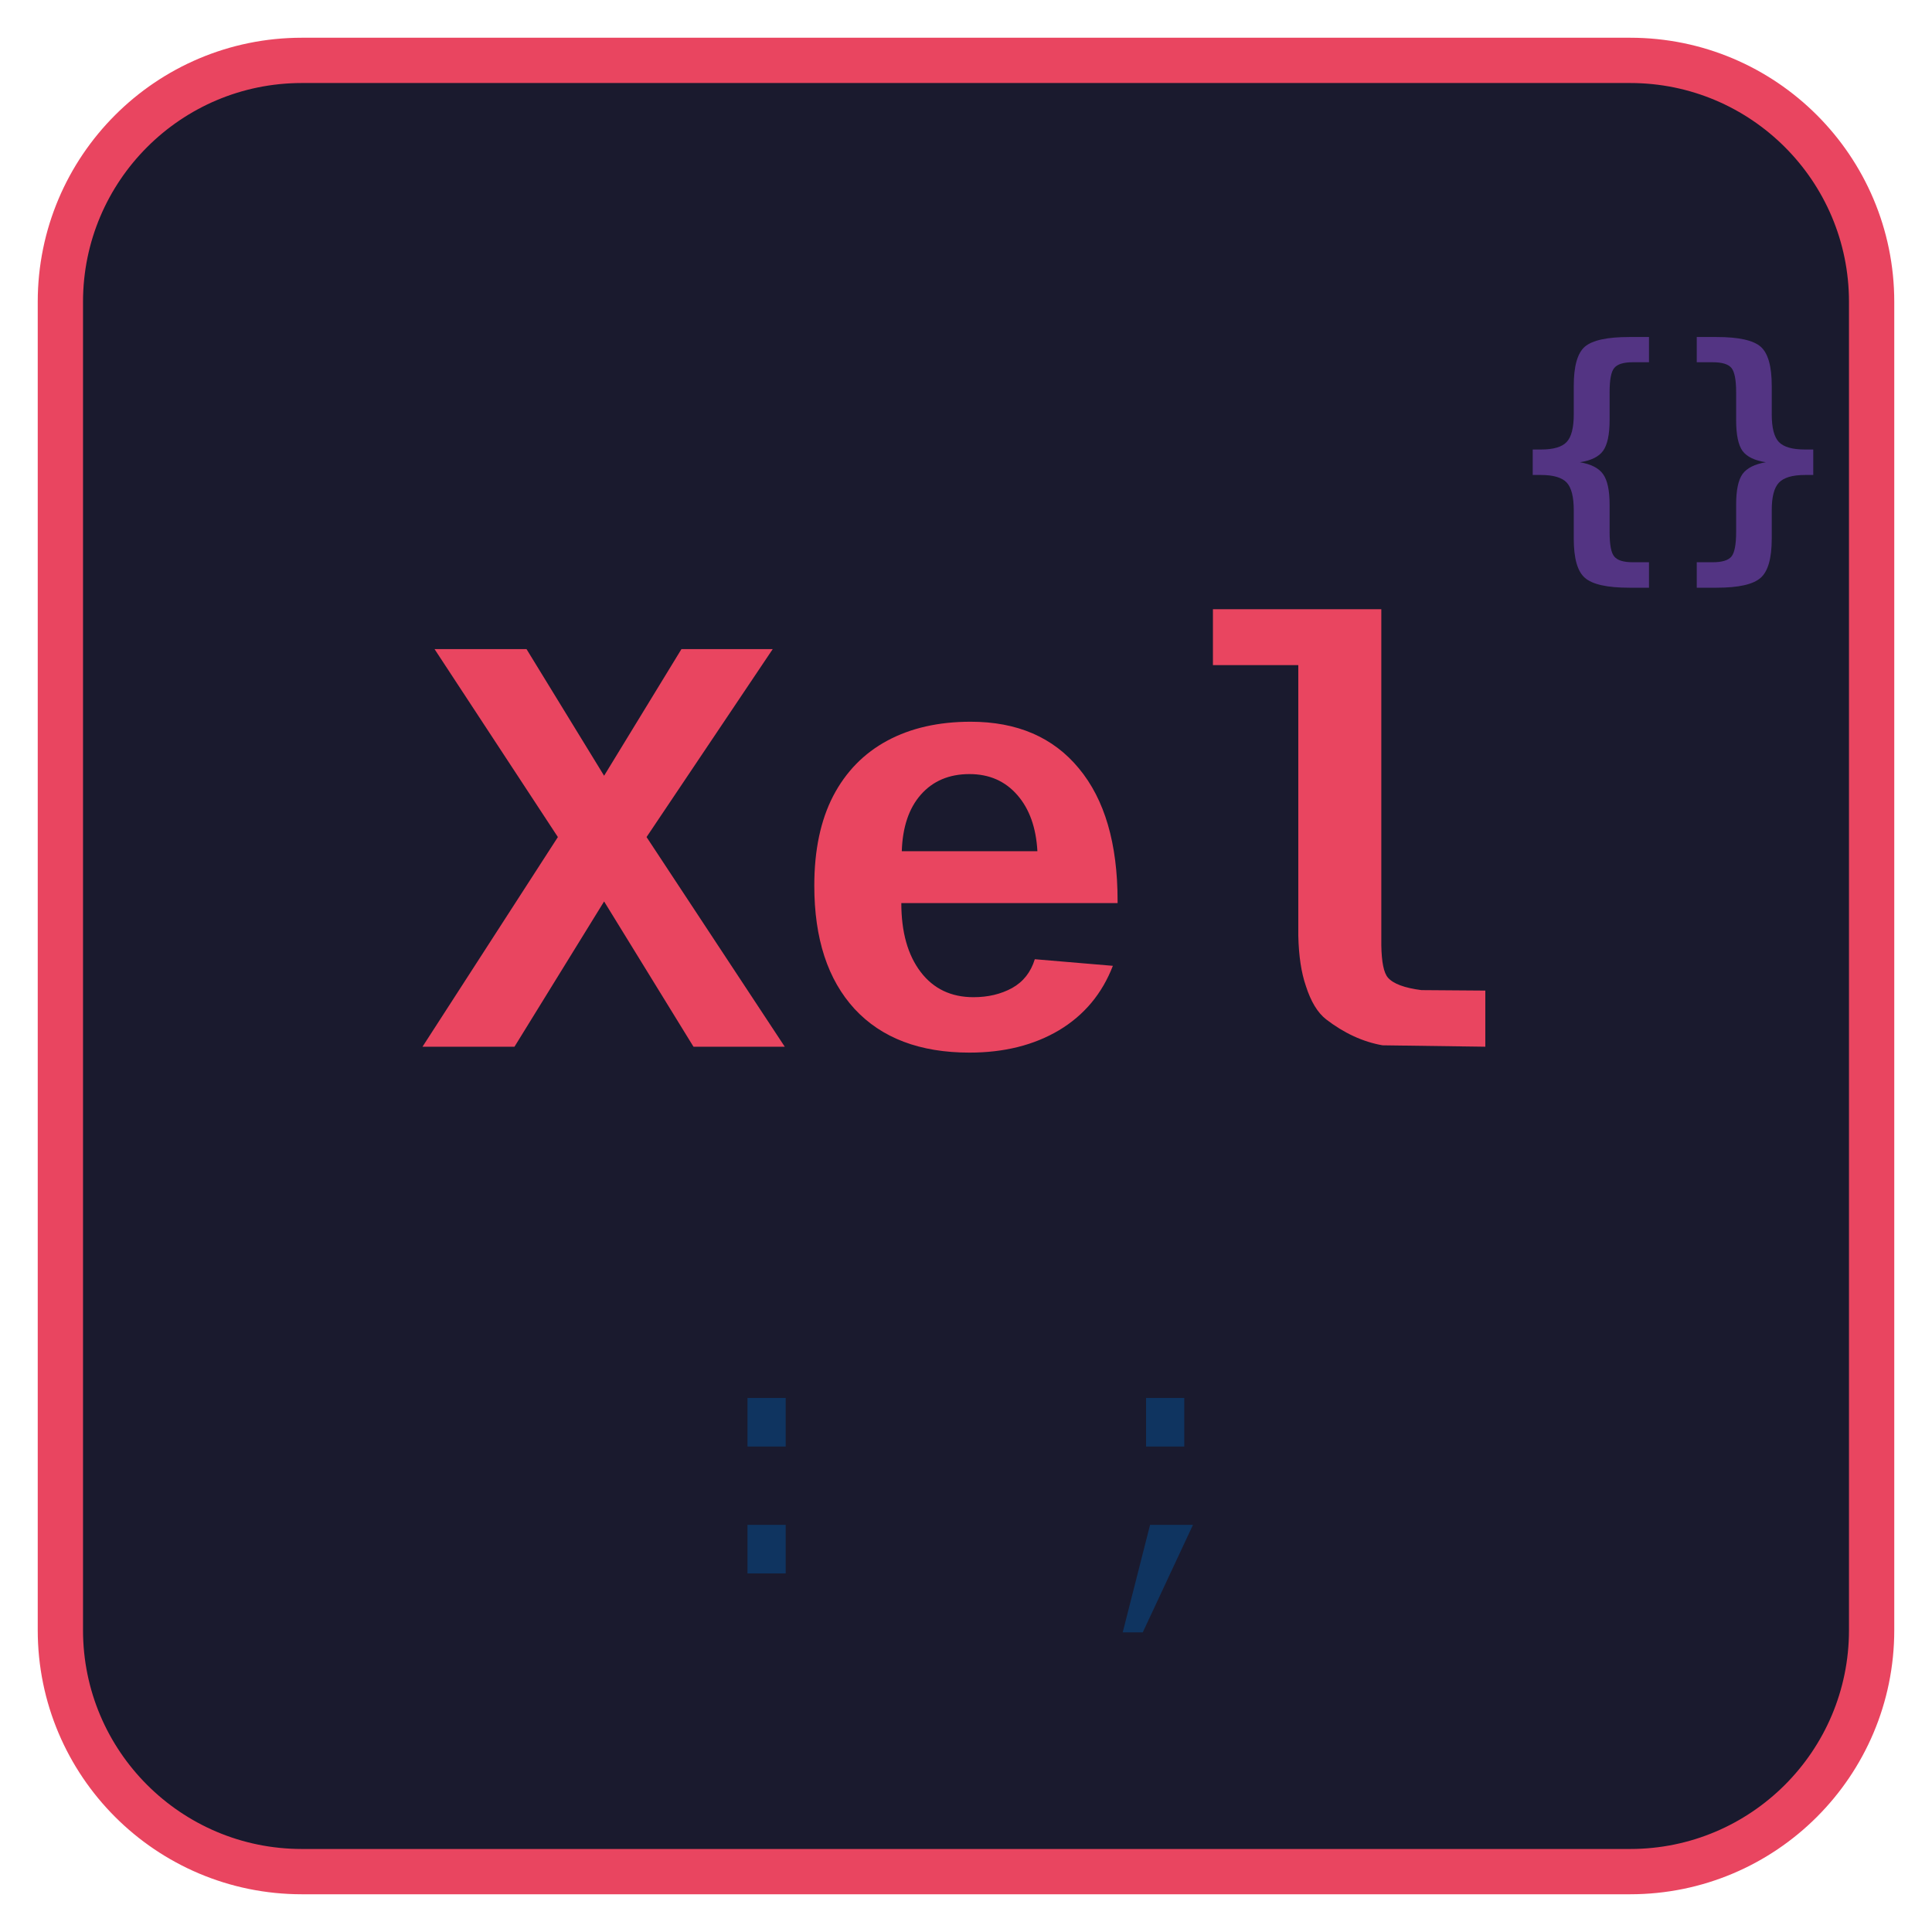
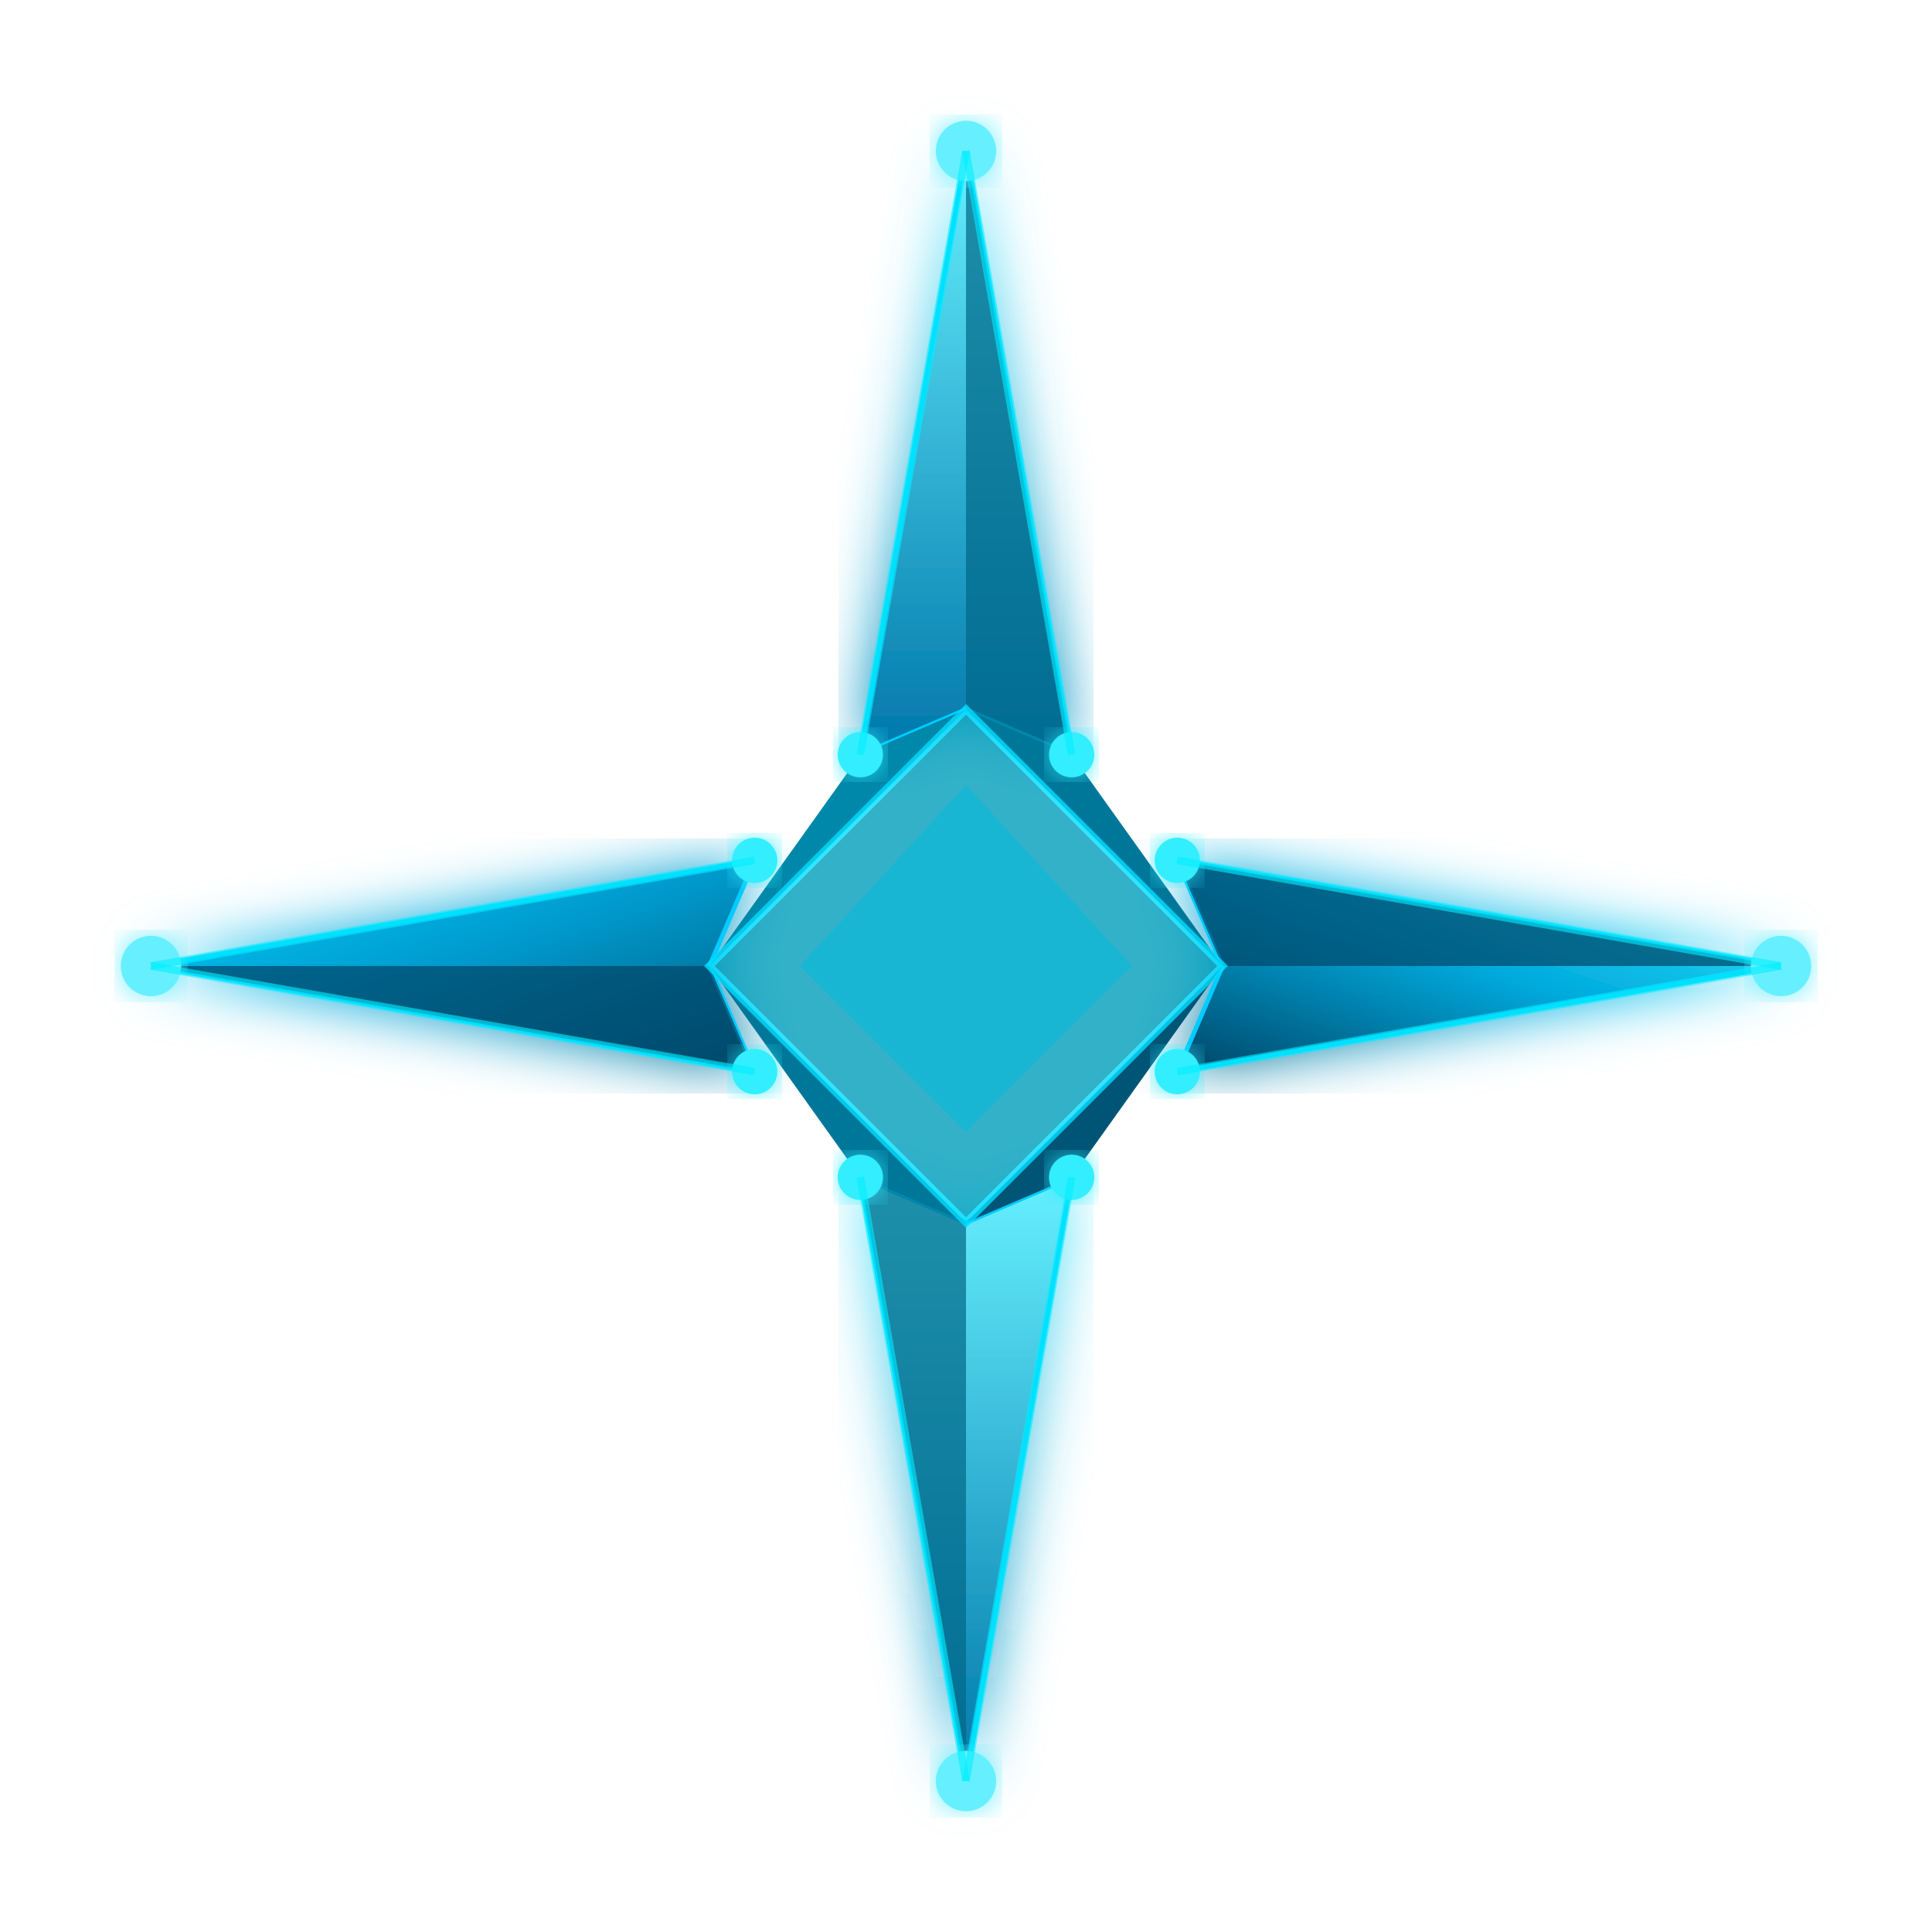
- <svg xmlns="http://www.w3.org/2000/svg" width="128" height="128" viewBox="0 0 128 128">
-   <rect x="4" y="4" width="120" height="120" rx="16" ry="16" fill="#1A1A2E" />
-   <rect x="4" y="4" width="120" height="120" rx="16" ry="16" fill="none" stroke="#E94560" stroke-width="3" />
-   <text x="64" y="58" font-family="Consolas, 'Courier New', monospace" font-size="40" font-weight="bold" fill="#E94560" text-anchor="middle" dominant-baseline="middle">Xel</text>
-   <text x="64" y="98" font-family="Consolas, 'Courier New', monospace" font-size="22" fill="#0F3460" text-anchor="middle" dominant-baseline="middle">: ;</text>
-   <text x="100" y="36" font-family="Consolas, monospace" font-size="18" font-weight="bold" fill="#533483">{}</text>
+ <svg xmlns="http://www.w3.org/2000/svg" viewBox="0 0 128 128" width="128" height="128">
+   <defs>
+     <linearGradient id="cg1" x1="0%" y1="0%" x2="100%" y2="100%">
+       <stop offset="0%" style="stop-color:#00d4ff" />
+       <stop offset="50%" style="stop-color:#0099cc" />
+       <stop offset="100%" style="stop-color:#005577" />
+     </linearGradient>
+     <linearGradient id="cg2" x1="100%" y1="0%" x2="0%" y2="100%">
+       <stop offset="0%" style="stop-color:#33eeff" />
+       <stop offset="50%" style="stop-color:#00aadd" />
+       <stop offset="100%" style="stop-color:#004466" />
+     </linearGradient>
+     <linearGradient id="cg3" x1="50%" y1="0%" x2="50%" y2="100%">
+       <stop offset="0%" style="stop-color:#66f0ff" />
+       <stop offset="100%" style="stop-color:#0077aa" />
+     </linearGradient>
+     <filter id="glow">
+       <feGaussianBlur stdDeviation="2" result="b" />
+       <feMerge>
+         <feMergeNode in="b" />
+         <feMergeNode in="SourceGraphic" />
+       </feMerge>
+     </filter>
+     <filter id="nglow">
+       <feGaussianBlur stdDeviation="1" result="b" />
+       <feMerge>
+         <feMergeNode in="b" />
+         <feMergeNode in="SourceGraphic" />
+       </feMerge>
+     </filter>
+   </defs>
+   <polygon points="64,10 57,50 64,47 71,50" fill="url(#cg3)" stroke="#00ccff" stroke-width="0.3" filter="url(#glow)" />
+   <polygon points="64,10 64,47 71,50" fill="#006688" opacity="0.7" />
+   <polygon points="64,118 57,78 64,81 71,78" fill="url(#cg3)" stroke="#00ccff" stroke-width="0.3" filter="url(#glow)" />
+   <polygon points="64,118 64,81 57,78" fill="#006688" opacity="0.7" />
+   <polygon points="10,64 50,57 47,64 50,71" fill="url(#cg1)" stroke="#00ccff" stroke-width="0.3" filter="url(#glow)" />
+   <polygon points="10,64 47,64 50,71" fill="#004466" opacity="0.7" />
+   <polygon points="118,64 78,57 81,64 78,71" fill="url(#cg2)" stroke="#00ccff" stroke-width="0.3" filter="url(#glow)" />
+   <polygon points="118,64 81,64 78,57" fill="#004466" opacity="0.7" />
+   <polygon points="57,50 47,64 64,47" fill="#0088aa" />
+   <polygon points="71,50 81,64 64,47" fill="#007799" />
+   <polygon points="47,64 57,78 64,81" fill="#007799" />
+   <polygon points="81,64 71,78 64,81" fill="#005577" />
+   <polygon points="64,47 81,64 64,81 47,64" fill="#009dbb" stroke="#00ddff" stroke-width="0.5" opacity="0.8" />
+   <polygon points="64,52 75,64 64,75 53,64" fill="#00bbdd" opacity="0.5" />
+   <circle cx="64" cy="10" r="2" fill="#66f0ff" filter="url(#nglow)" />
+   <circle cx="64" cy="118" r="2" fill="#66f0ff" filter="url(#nglow)" />
+   <circle cx="10" cy="64" r="2" fill="#66f0ff" filter="url(#nglow)" />
+   <circle cx="118" cy="64" r="2" fill="#66f0ff" filter="url(#nglow)" />
+   <circle cx="57" cy="50" r="1.5" fill="#33eeff" filter="url(#nglow)" />
+   <circle cx="71" cy="50" r="1.5" fill="#33eeff" filter="url(#nglow)" />
+   <circle cx="57" cy="78" r="1.5" fill="#33eeff" filter="url(#nglow)" />
+   <circle cx="71" cy="78" r="1.5" fill="#33eeff" filter="url(#nglow)" />
+   <circle cx="50" cy="57" r="1.5" fill="#33eeff" filter="url(#nglow)" />
+   <circle cx="50" cy="71" r="1.5" fill="#33eeff" filter="url(#nglow)" />
+   <circle cx="78" cy="57" r="1.5" fill="#33eeff" filter="url(#nglow)" />
+   <circle cx="78" cy="71" r="1.5" fill="#33eeff" filter="url(#nglow)" />
+   <line x1="64" y1="10" x2="57" y2="50" stroke="#00eeff" stroke-width="0.5" opacity="0.6" />
+   <line x1="64" y1="10" x2="71" y2="50" stroke="#00eeff" stroke-width="0.5" opacity="0.6" />
+   <line x1="10" y1="64" x2="50" y2="57" stroke="#00eeff" stroke-width="0.5" opacity="0.6" />
+   <line x1="10" y1="64" x2="50" y2="71" stroke="#00eeff" stroke-width="0.5" opacity="0.6" />
+   <line x1="118" y1="64" x2="78" y2="57" stroke="#00eeff" stroke-width="0.5" opacity="0.6" />
+   <line x1="118" y1="64" x2="78" y2="71" stroke="#00eeff" stroke-width="0.5" opacity="0.6" />
+   <line x1="64" y1="118" x2="57" y2="78" stroke="#00eeff" stroke-width="0.5" opacity="0.6" />
+   <line x1="64" y1="118" x2="71" y2="78" stroke="#00eeff" stroke-width="0.5" opacity="0.6" />
</svg>
